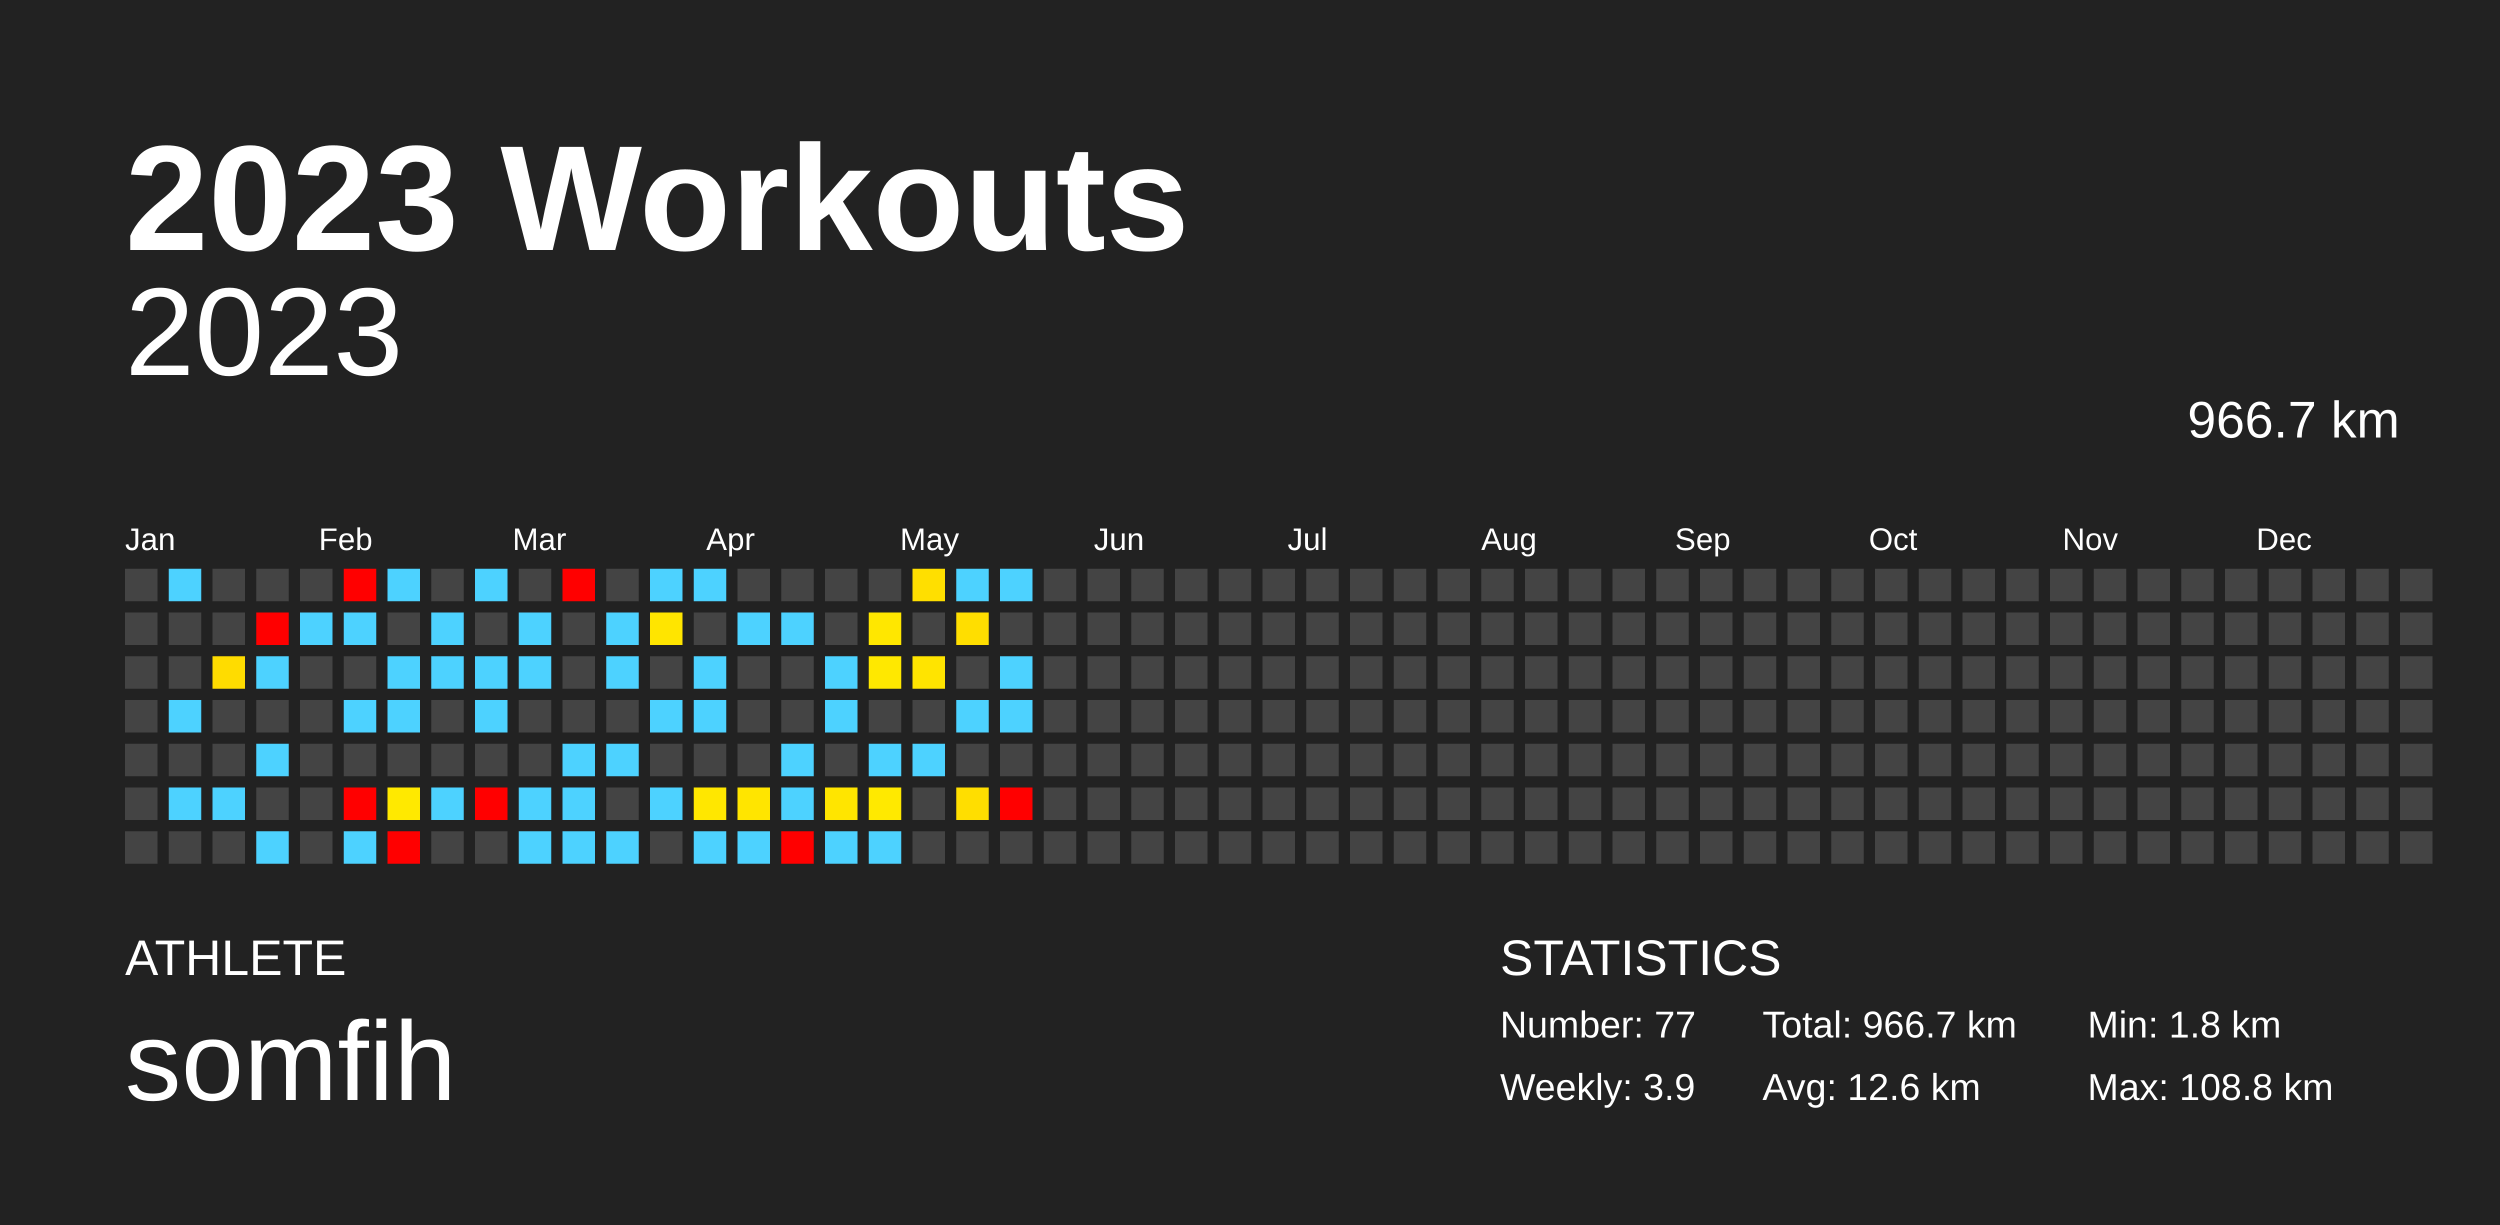
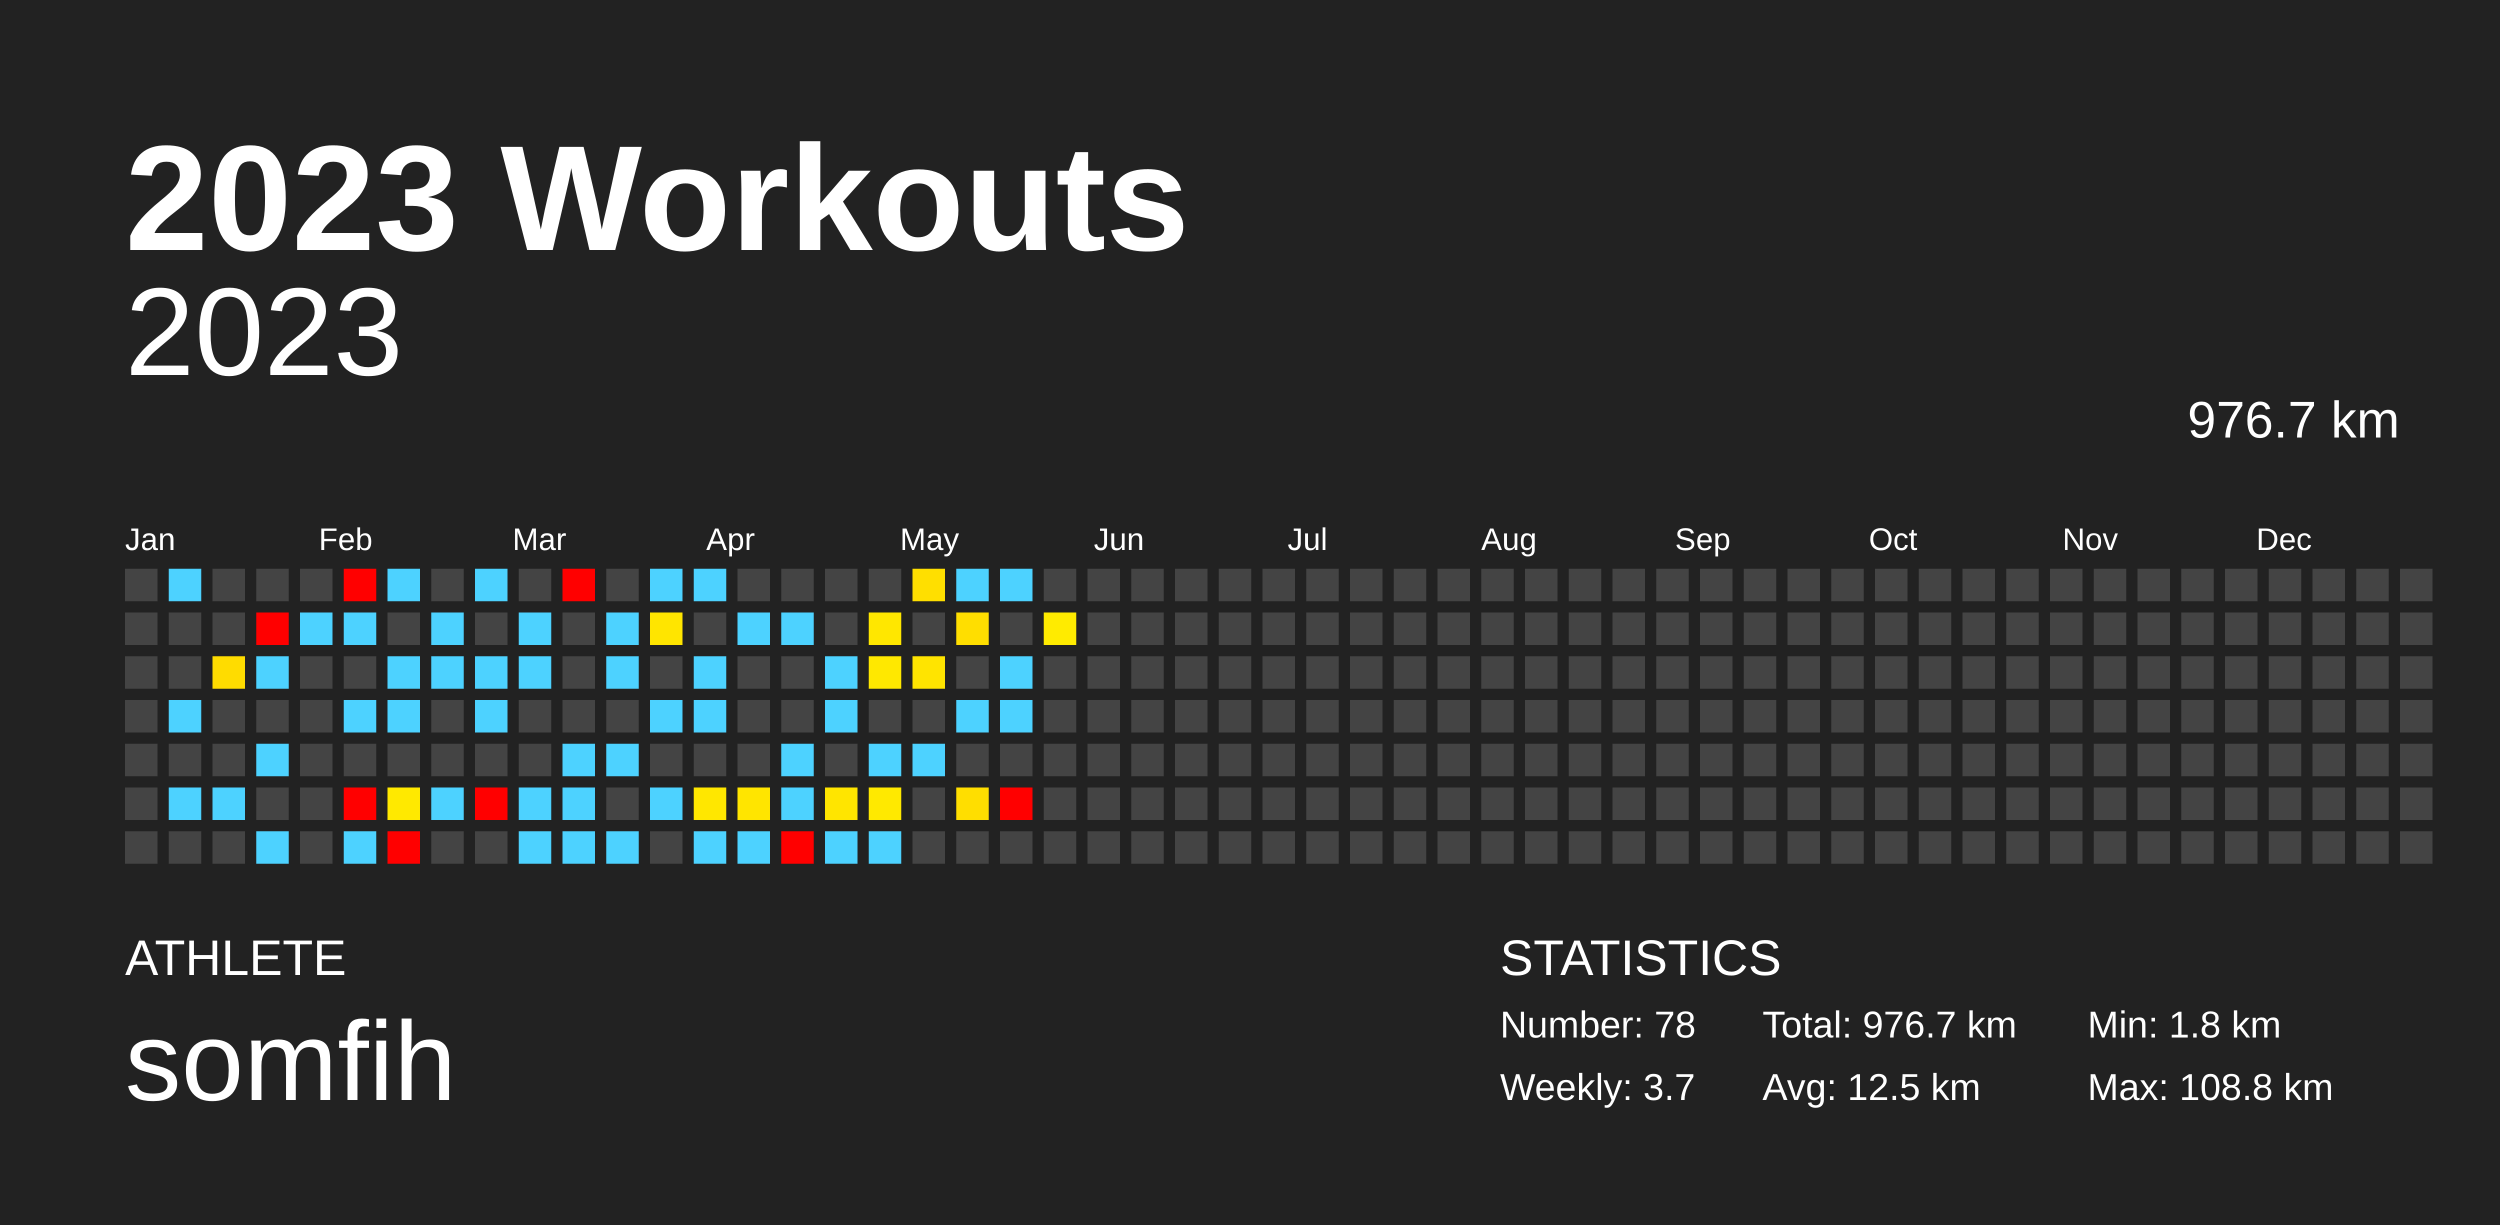
<svg xmlns="http://www.w3.org/2000/svg" baseProfile="full" height="98mm" version="1.1" viewBox="0,0,200,98" width="200mm">
  <defs />
  <rect fill="#222222" height="98" width="200" x="0" y="0" />
  <text fill="#FFFFFF" style="font-size:12px; font-family:Arial; font-weight:bold;" x="10" y="20">2023 Workouts</text>
  <text fill="#FFFFFF" style="font-size:4px; font-family:Arial" x="10" y="78">ATHLETE</text>
  <text fill="#FFFFFF" style="font-size:9px; font-family:Arial" x="10" y="88">somfih</text>
  <text fill="#FFFFFF" style="font-size:4px; font-family:Arial" x="120" y="78">STATISTICS</text>
-   <text fill="#FFFFFF" style="font-size:3px; font-family:Arial" x="120" y="83">Number: 77</text>
-   <text fill="#FFFFFF" style="font-size:3px; font-family:Arial" x="120" y="88">Weekly: 3.9</text>
-   <text fill="#FFFFFF" style="font-size:3px; font-family:Arial" x="141" y="83">Total: 966.7 km</text>
-   <text fill="#FFFFFF" style="font-size:3px; font-family:Arial" x="141" y="88">Avg: 12.6 km</text>
+   <text fill="#FFFFFF" style="font-size:3px; font-family:Arial" x="120" y="83">Number: 78</text>
+   <text fill="#FFFFFF" style="font-size:3px; font-family:Arial" x="120" y="88">Weekly: 3.7</text>
+   <text fill="#FFFFFF" style="font-size:3px; font-family:Arial" x="141" y="83">Total: 976.7 km</text>
+   <text fill="#FFFFFF" style="font-size:3px; font-family:Arial" x="141" y="88">Avg: 12.5 km</text>
  <text fill="#FFFFFF" style="font-size:3px; font-family:Arial" x="167" y="83">Min: 1.8 km</text>
  <text fill="#FFFFFF" style="font-size:3px; font-family:Arial" x="167" y="88">Max: 108.8 km</text>
  <text alignment-baseline="hanging" fill="#FFFFFF" style="font-size:10.0px; font-family:Arial;" x="10" y="30">2023</text>
-   <text alignment-baseline="hanging" fill="#FFFFFF" style="font-size:4.125px; font-family:Arial;" x="175" y="35">966.7 km</text>
+   <text alignment-baseline="hanging" fill="#FFFFFF" style="font-size:4.125px; font-family:Arial;" x="175" y="35">976.7 km</text>
  <text fill="#FFFFFF" style="font-size:2.5px; font-family:Arial" x="10.0" y="44">Jan</text>
  <text fill="#FFFFFF" style="font-size:2.5px; font-family:Arial" x="25.5" y="44">Feb</text>
  <text fill="#FFFFFF" style="font-size:2.5px; font-family:Arial" x="41.0" y="44">Mar</text>
  <text fill="#FFFFFF" style="font-size:2.5px; font-family:Arial" x="56.5" y="44">Apr</text>
  <text fill="#FFFFFF" style="font-size:2.5px; font-family:Arial" x="72.0" y="44">May</text>
  <text fill="#FFFFFF" style="font-size:2.5px; font-family:Arial" x="87.5" y="44">Jun</text>
  <text fill="#FFFFFF" style="font-size:2.5px; font-family:Arial" x="103.0" y="44">Jul</text>
  <text fill="#FFFFFF" style="font-size:2.5px; font-family:Arial" x="118.5" y="44">Aug</text>
  <text fill="#FFFFFF" style="font-size:2.5px; font-family:Arial" x="134.0" y="44">Sep</text>
  <text fill="#FFFFFF" style="font-size:2.5px; font-family:Arial" x="149.5" y="44">Oct</text>
  <text fill="#FFFFFF" style="font-size:2.5px; font-family:Arial" x="165.0" y="44">Nov</text>
  <text fill="#FFFFFF" style="font-size:2.5px; font-family:Arial" x="180.5" y="44">Dec</text>
  <rect fill="#444444" height="2.6" width="2.6" x="10.0" y="45.5" />
  <rect fill="#444444" height="2.6" width="2.6" x="10.0" y="49.0" />
  <rect fill="#444444" height="2.6" width="2.6" x="10.0" y="52.5" />
  <rect fill="#444444" height="2.6" width="2.6" x="10.0" y="56.0" />
  <rect fill="#444444" height="2.6" width="2.6" x="10.0" y="59.5" />
  <rect fill="#444444" height="2.6" width="2.6" x="10.0" y="63.0" />
  <rect fill="#444444" height="2.6" width="2.6" x="10.0" y="66.5" />
  <rect fill="#4dd2ff" height="2.6" width="2.6" x="13.5" y="45.5" />
  <rect fill="#444444" height="2.6" width="2.6" x="13.5" y="49.0" />
  <rect fill="#444444" height="2.6" width="2.6" x="13.5" y="52.5" />
  <rect fill="#4dd2ff" height="2.6" width="2.6" x="13.5" y="56.0" />
  <rect fill="#444444" height="2.6" width="2.6" x="13.5" y="59.5" />
  <rect fill="#4dd2ff" height="2.6" width="2.6" x="13.5" y="63.0" />
  <rect fill="#444444" height="2.6" width="2.6" x="13.5" y="66.5" />
  <rect fill="#444444" height="2.6" width="2.6" x="17.0" y="45.5" />
  <rect fill="#444444" height="2.6" width="2.6" x="17.0" y="49.0" />
  <rect fill="#ffdc00" height="2.6" width="2.6" x="17.0" y="52.5" />
  <rect fill="#444444" height="2.6" width="2.6" x="17.0" y="56.0" />
  <rect fill="#444444" height="2.6" width="2.6" x="17.0" y="59.5" />
  <rect fill="#4dd2ff" height="2.6" width="2.6" x="17.0" y="63.0" />
  <rect fill="#444444" height="2.6" width="2.6" x="17.0" y="66.5" />
  <rect fill="#444444" height="2.6" width="2.6" x="20.5" y="45.5" />
  <rect fill="red" height="2.6" width="2.6" x="20.5" y="49.0" />
  <rect fill="#4dd2ff" height="2.6" width="2.6" x="20.5" y="52.5" />
  <rect fill="#444444" height="2.6" width="2.6" x="20.5" y="56.0" />
  <rect fill="#4dd2ff" height="2.6" width="2.6" x="20.5" y="59.5" />
  <rect fill="#444444" height="2.6" width="2.6" x="20.5" y="63.0" />
  <rect fill="#4dd2ff" height="2.6" width="2.6" x="20.5" y="66.5" />
  <rect fill="#444444" height="2.6" width="2.6" x="24.0" y="45.5" />
  <rect fill="#4dd2ff" height="2.6" width="2.6" x="24.0" y="49.0" />
  <rect fill="#444444" height="2.6" width="2.6" x="24.0" y="52.5" />
  <rect fill="#444444" height="2.6" width="2.6" x="24.0" y="56.0" />
  <rect fill="#444444" height="2.6" width="2.6" x="24.0" y="59.5" />
  <rect fill="#444444" height="2.6" width="2.6" x="24.0" y="63.0" />
  <rect fill="#444444" height="2.6" width="2.6" x="24.0" y="66.5" />
  <rect fill="red" height="2.6" width="2.6" x="27.5" y="45.5" />
  <rect fill="#4dd2ff" height="2.6" width="2.6" x="27.5" y="49.0" />
  <rect fill="#444444" height="2.6" width="2.6" x="27.5" y="52.5" />
  <rect fill="#4dd2ff" height="2.6" width="2.6" x="27.5" y="56.0" />
  <rect fill="#444444" height="2.6" width="2.6" x="27.5" y="59.5" />
  <rect fill="red" height="2.6" width="2.6" x="27.5" y="63.0" />
  <rect fill="#4dd2ff" height="2.6" width="2.6" x="27.5" y="66.5" />
  <rect fill="#4dd2ff" height="2.6" width="2.6" x="31.0" y="45.5" />
  <rect fill="#444444" height="2.6" width="2.6" x="31.0" y="49.0" />
  <rect fill="#4dd2ff" height="2.6" width="2.6" x="31.0" y="52.5" />
  <rect fill="#4dd2ff" height="2.6" width="2.6" x="31.0" y="56.0" />
  <rect fill="#444444" height="2.6" width="2.6" x="31.0" y="59.5" />
  <rect fill="#ffe900" height="2.6" width="2.6" x="31.0" y="63.0" />
  <rect fill="red" height="2.6" width="2.6" x="31.0" y="66.5" />
  <rect fill="#444444" height="2.6" width="2.6" x="34.5" y="45.5" />
  <rect fill="#4dd2ff" height="2.6" width="2.6" x="34.5" y="49.0" />
  <rect fill="#4dd2ff" height="2.6" width="2.6" x="34.5" y="52.5" />
  <rect fill="#444444" height="2.6" width="2.6" x="34.5" y="56.0" />
  <rect fill="#444444" height="2.6" width="2.6" x="34.5" y="59.5" />
  <rect fill="#4dd2ff" height="2.6" width="2.6" x="34.5" y="63.0" />
  <rect fill="#444444" height="2.6" width="2.6" x="34.5" y="66.5" />
  <rect fill="#4dd2ff" height="2.6" width="2.6" x="38.0" y="45.5" />
  <rect fill="#444444" height="2.6" width="2.6" x="38.0" y="49.0" />
  <rect fill="#4dd2ff" height="2.6" width="2.6" x="38.0" y="52.5" />
  <rect fill="#4dd2ff" height="2.6" width="2.6" x="38.0" y="56.0" />
  <rect fill="#444444" height="2.6" width="2.6" x="38.0" y="59.5" />
  <rect fill="red" height="2.6" width="2.6" x="38.0" y="63.0" />
  <rect fill="#444444" height="2.6" width="2.6" x="38.0" y="66.5" />
  <rect fill="#444444" height="2.6" width="2.6" x="41.5" y="45.5" />
  <rect fill="#4dd2ff" height="2.6" width="2.6" x="41.5" y="49.0" />
  <rect fill="#4dd2ff" height="2.6" width="2.6" x="41.5" y="52.5" />
  <rect fill="#444444" height="2.6" width="2.6" x="41.5" y="56.0" />
  <rect fill="#444444" height="2.6" width="2.6" x="41.5" y="59.5" />
  <rect fill="#4dd2ff" height="2.6" width="2.6" x="41.5" y="63.0" />
  <rect fill="#4dd2ff" height="2.6" width="2.6" x="41.5" y="66.5" />
  <rect fill="red" height="2.6" width="2.6" x="45.0" y="45.5" />
  <rect fill="#444444" height="2.6" width="2.6" x="45.0" y="49.0" />
  <rect fill="#444444" height="2.6" width="2.6" x="45.0" y="52.5" />
  <rect fill="#444444" height="2.6" width="2.6" x="45.0" y="56.0" />
  <rect fill="#4dd2ff" height="2.6" width="2.6" x="45.0" y="59.5" />
  <rect fill="#4dd2ff" height="2.6" width="2.6" x="45.0" y="63.0" />
  <rect fill="#4dd2ff" height="2.6" width="2.6" x="45.0" y="66.5" />
  <rect fill="#444444" height="2.6" width="2.6" x="48.5" y="45.5" />
  <rect fill="#4dd2ff" height="2.6" width="2.6" x="48.5" y="49.0" />
  <rect fill="#4dd2ff" height="2.6" width="2.6" x="48.5" y="52.5" />
  <rect fill="#444444" height="2.6" width="2.6" x="48.5" y="56.0" />
  <rect fill="#4dd2ff" height="2.6" width="2.6" x="48.5" y="59.5" />
  <rect fill="#444444" height="2.6" width="2.6" x="48.5" y="63.0" />
  <rect fill="#4dd2ff" height="2.6" width="2.6" x="48.5" y="66.5" />
  <rect fill="#4dd2ff" height="2.6" width="2.6" x="52.0" y="45.5" />
  <rect fill="#ffe500" height="2.6" width="2.6" x="52.0" y="49.0" />
  <rect fill="#444444" height="2.6" width="2.6" x="52.0" y="52.5" />
  <rect fill="#4dd2ff" height="2.6" width="2.6" x="52.0" y="56.0" />
  <rect fill="#444444" height="2.6" width="2.6" x="52.0" y="59.5" />
  <rect fill="#4dd2ff" height="2.6" width="2.6" x="52.0" y="63.0" />
  <rect fill="#444444" height="2.6" width="2.6" x="52.0" y="66.5" />
  <rect fill="#4dd2ff" height="2.6" width="2.6" x="55.5" y="45.5" />
  <rect fill="#444444" height="2.6" width="2.6" x="55.5" y="49.0" />
  <rect fill="#4dd2ff" height="2.6" width="2.6" x="55.5" y="52.5" />
  <rect fill="#4dd2ff" height="2.6" width="2.6" x="55.5" y="56.0" />
  <rect fill="#444444" height="2.6" width="2.6" x="55.5" y="59.5" />
  <rect fill="#ffe700" height="2.6" width="2.6" x="55.5" y="63.0" />
  <rect fill="#4dd2ff" height="2.6" width="2.6" x="55.5" y="66.5" />
  <rect fill="#444444" height="2.6" width="2.6" x="59.0" y="45.5" />
  <rect fill="#4dd2ff" height="2.6" width="2.6" x="59.0" y="49.0" />
  <rect fill="#444444" height="2.6" width="2.6" x="59.0" y="52.5" />
  <rect fill="#444444" height="2.6" width="2.6" x="59.0" y="56.0" />
  <rect fill="#444444" height="2.6" width="2.6" x="59.0" y="59.5" />
  <rect fill="#ffe500" height="2.6" width="2.6" x="59.0" y="63.0" />
  <rect fill="#4dd2ff" height="2.6" width="2.6" x="59.0" y="66.5" />
  <rect fill="#444444" height="2.6" width="2.6" x="62.5" y="45.5" />
  <rect fill="#4dd2ff" height="2.6" width="2.6" x="62.5" y="49.0" />
  <rect fill="#444444" height="2.6" width="2.6" x="62.5" y="52.5" />
  <rect fill="#444444" height="2.6" width="2.6" x="62.5" y="56.0" />
  <rect fill="#4dd2ff" height="2.6" width="2.6" x="62.5" y="59.5" />
  <rect fill="#4dd2ff" height="2.6" width="2.6" x="62.5" y="63.0" />
  <rect fill="red" height="2.6" width="2.6" x="62.5" y="66.5" />
  <rect fill="#444444" height="2.6" width="2.6" x="66.0" y="45.5" />
  <rect fill="#444444" height="2.6" width="2.6" x="66.0" y="49.0" />
  <rect fill="#4dd2ff" height="2.6" width="2.6" x="66.0" y="52.5" />
  <rect fill="#4dd2ff" height="2.6" width="2.6" x="66.0" y="56.0" />
  <rect fill="#444444" height="2.6" width="2.6" x="66.0" y="59.5" />
  <rect fill="#ffe500" height="2.6" width="2.6" x="66.0" y="63.0" />
  <rect fill="#4dd2ff" height="2.6" width="2.6" x="66.0" y="66.5" />
  <rect fill="#444444" height="2.6" width="2.6" x="69.5" y="45.5" />
  <rect fill="#ffe700" height="2.6" width="2.6" x="69.5" y="49.0" />
  <rect fill="#ffe800" height="2.6" width="2.6" x="69.5" y="52.5" />
  <rect fill="#444444" height="2.6" width="2.6" x="69.5" y="56.0" />
  <rect fill="#4dd2ff" height="2.6" width="2.6" x="69.5" y="59.5" />
  <rect fill="#ffe900" height="2.6" width="2.6" x="69.5" y="63.0" />
  <rect fill="#4dd2ff" height="2.6" width="2.6" x="69.5" y="66.5" />
  <rect fill="#ffdf00" height="2.6" width="2.6" x="73.0" y="45.5" />
  <rect fill="#444444" height="2.6" width="2.6" x="73.0" y="49.0" />
  <rect fill="#ffe400" height="2.6" width="2.6" x="73.0" y="52.5" />
  <rect fill="#444444" height="2.6" width="2.6" x="73.0" y="56.0" />
  <rect fill="#4dd2ff" height="2.6" width="2.6" x="73.0" y="59.5" />
  <rect fill="#444444" height="2.6" width="2.6" x="73.0" y="63.0" />
  <rect fill="#444444" height="2.6" width="2.6" x="73.0" y="66.5" />
  <rect fill="#4dd2ff" height="2.6" width="2.6" x="76.5" y="45.5" />
  <rect fill="#ffde00" height="2.6" width="2.6" x="76.5" y="49.0" />
  <rect fill="#444444" height="2.6" width="2.6" x="76.5" y="52.5" />
  <rect fill="#4dd2ff" height="2.6" width="2.6" x="76.5" y="56.0" />
  <rect fill="#444444" height="2.6" width="2.6" x="76.5" y="59.5" />
  <rect fill="#ffde00" height="2.6" width="2.6" x="76.5" y="63.0" />
  <rect fill="#444444" height="2.6" width="2.6" x="76.5" y="66.5" />
  <rect fill="#4dd2ff" height="2.6" width="2.6" x="80.0" y="45.5" />
  <rect fill="#444444" height="2.6" width="2.6" x="80.0" y="49.0" />
  <rect fill="#4dd2ff" height="2.6" width="2.6" x="80.0" y="52.5" />
  <rect fill="#4dd2ff" height="2.6" width="2.6" x="80.0" y="56.0" />
  <rect fill="#444444" height="2.6" width="2.6" x="80.0" y="59.5" />
  <rect fill="red" height="2.6" width="2.6" x="80.0" y="63.0" />
  <rect fill="#444444" height="2.6" width="2.6" x="80.0" y="66.5" />
  <rect fill="#444444" height="2.6" width="2.6" x="83.5" y="45.5" />
-   <rect fill="#444444" height="2.6" width="2.6" x="83.5" y="49.0" />
+   <rect fill="#ffeb00" height="2.6" width="2.6" x="83.5" y="49.0" />
  <rect fill="#444444" height="2.6" width="2.6" x="83.5" y="52.5" />
  <rect fill="#444444" height="2.6" width="2.6" x="83.5" y="56.0" />
  <rect fill="#444444" height="2.6" width="2.6" x="83.5" y="59.5" />
  <rect fill="#444444" height="2.6" width="2.6" x="83.5" y="63.0" />
  <rect fill="#444444" height="2.6" width="2.6" x="83.5" y="66.5" />
  <rect fill="#444444" height="2.6" width="2.6" x="87.0" y="45.5" />
  <rect fill="#444444" height="2.6" width="2.6" x="87.0" y="49.0" />
  <rect fill="#444444" height="2.6" width="2.6" x="87.0" y="52.5" />
  <rect fill="#444444" height="2.6" width="2.6" x="87.0" y="56.0" />
  <rect fill="#444444" height="2.6" width="2.6" x="87.0" y="59.5" />
  <rect fill="#444444" height="2.6" width="2.6" x="87.0" y="63.0" />
  <rect fill="#444444" height="2.6" width="2.6" x="87.0" y="66.5" />
  <rect fill="#444444" height="2.6" width="2.6" x="90.5" y="45.5" />
  <rect fill="#444444" height="2.6" width="2.6" x="90.5" y="49.0" />
  <rect fill="#444444" height="2.6" width="2.6" x="90.5" y="52.5" />
  <rect fill="#444444" height="2.6" width="2.6" x="90.5" y="56.0" />
  <rect fill="#444444" height="2.6" width="2.6" x="90.5" y="59.5" />
  <rect fill="#444444" height="2.6" width="2.6" x="90.5" y="63.0" />
  <rect fill="#444444" height="2.6" width="2.6" x="90.5" y="66.5" />
  <rect fill="#444444" height="2.6" width="2.6" x="94.0" y="45.5" />
  <rect fill="#444444" height="2.6" width="2.6" x="94.0" y="49.0" />
  <rect fill="#444444" height="2.6" width="2.6" x="94.0" y="52.5" />
  <rect fill="#444444" height="2.6" width="2.6" x="94.0" y="56.0" />
  <rect fill="#444444" height="2.6" width="2.6" x="94.0" y="59.5" />
  <rect fill="#444444" height="2.6" width="2.6" x="94.0" y="63.0" />
  <rect fill="#444444" height="2.6" width="2.6" x="94.0" y="66.5" />
  <rect fill="#444444" height="2.6" width="2.6" x="97.5" y="45.5" />
  <rect fill="#444444" height="2.6" width="2.6" x="97.5" y="49.0" />
  <rect fill="#444444" height="2.6" width="2.6" x="97.5" y="52.5" />
  <rect fill="#444444" height="2.6" width="2.6" x="97.5" y="56.0" />
  <rect fill="#444444" height="2.6" width="2.6" x="97.5" y="59.5" />
  <rect fill="#444444" height="2.6" width="2.6" x="97.5" y="63.0" />
  <rect fill="#444444" height="2.6" width="2.6" x="97.5" y="66.5" />
  <rect fill="#444444" height="2.6" width="2.6" x="101.0" y="45.5" />
  <rect fill="#444444" height="2.6" width="2.6" x="101.0" y="49.0" />
  <rect fill="#444444" height="2.6" width="2.6" x="101.0" y="52.5" />
  <rect fill="#444444" height="2.6" width="2.6" x="101.0" y="56.0" />
  <rect fill="#444444" height="2.6" width="2.6" x="101.0" y="59.5" />
  <rect fill="#444444" height="2.6" width="2.6" x="101.0" y="63.0" />
  <rect fill="#444444" height="2.6" width="2.6" x="101.0" y="66.5" />
  <rect fill="#444444" height="2.6" width="2.6" x="104.5" y="45.5" />
  <rect fill="#444444" height="2.6" width="2.6" x="104.5" y="49.0" />
  <rect fill="#444444" height="2.6" width="2.6" x="104.5" y="52.5" />
  <rect fill="#444444" height="2.6" width="2.6" x="104.5" y="56.0" />
  <rect fill="#444444" height="2.6" width="2.6" x="104.5" y="59.5" />
  <rect fill="#444444" height="2.6" width="2.6" x="104.5" y="63.0" />
  <rect fill="#444444" height="2.6" width="2.6" x="104.5" y="66.5" />
  <rect fill="#444444" height="2.6" width="2.6" x="108.0" y="45.5" />
  <rect fill="#444444" height="2.6" width="2.6" x="108.0" y="49.0" />
  <rect fill="#444444" height="2.6" width="2.6" x="108.0" y="52.5" />
  <rect fill="#444444" height="2.6" width="2.6" x="108.0" y="56.0" />
  <rect fill="#444444" height="2.6" width="2.6" x="108.0" y="59.5" />
  <rect fill="#444444" height="2.6" width="2.6" x="108.0" y="63.0" />
  <rect fill="#444444" height="2.6" width="2.6" x="108.0" y="66.5" />
  <rect fill="#444444" height="2.6" width="2.6" x="111.5" y="45.5" />
  <rect fill="#444444" height="2.6" width="2.6" x="111.5" y="49.0" />
  <rect fill="#444444" height="2.6" width="2.6" x="111.5" y="52.5" />
  <rect fill="#444444" height="2.6" width="2.6" x="111.5" y="56.0" />
  <rect fill="#444444" height="2.6" width="2.6" x="111.5" y="59.5" />
  <rect fill="#444444" height="2.6" width="2.6" x="111.5" y="63.0" />
  <rect fill="#444444" height="2.6" width="2.6" x="111.5" y="66.5" />
  <rect fill="#444444" height="2.6" width="2.6" x="115.0" y="45.5" />
  <rect fill="#444444" height="2.6" width="2.6" x="115.0" y="49.0" />
  <rect fill="#444444" height="2.6" width="2.6" x="115.0" y="52.5" />
  <rect fill="#444444" height="2.6" width="2.6" x="115.0" y="56.0" />
  <rect fill="#444444" height="2.6" width="2.6" x="115.0" y="59.5" />
  <rect fill="#444444" height="2.6" width="2.6" x="115.0" y="63.0" />
  <rect fill="#444444" height="2.6" width="2.6" x="115.0" y="66.5" />
  <rect fill="#444444" height="2.6" width="2.6" x="118.5" y="45.5" />
  <rect fill="#444444" height="2.6" width="2.6" x="118.5" y="49.0" />
  <rect fill="#444444" height="2.6" width="2.6" x="118.5" y="52.5" />
  <rect fill="#444444" height="2.6" width="2.6" x="118.5" y="56.0" />
  <rect fill="#444444" height="2.6" width="2.6" x="118.5" y="59.5" />
  <rect fill="#444444" height="2.6" width="2.6" x="118.5" y="63.0" />
  <rect fill="#444444" height="2.6" width="2.6" x="118.5" y="66.5" />
  <rect fill="#444444" height="2.6" width="2.6" x="122.0" y="45.5" />
  <rect fill="#444444" height="2.6" width="2.6" x="122.0" y="49.0" />
  <rect fill="#444444" height="2.6" width="2.6" x="122.0" y="52.5" />
  <rect fill="#444444" height="2.6" width="2.6" x="122.0" y="56.0" />
  <rect fill="#444444" height="2.6" width="2.6" x="122.0" y="59.5" />
  <rect fill="#444444" height="2.6" width="2.6" x="122.0" y="63.0" />
  <rect fill="#444444" height="2.6" width="2.6" x="122.0" y="66.5" />
  <rect fill="#444444" height="2.6" width="2.6" x="125.5" y="45.5" />
  <rect fill="#444444" height="2.6" width="2.6" x="125.5" y="49.0" />
  <rect fill="#444444" height="2.6" width="2.6" x="125.5" y="52.5" />
  <rect fill="#444444" height="2.6" width="2.6" x="125.5" y="56.0" />
  <rect fill="#444444" height="2.6" width="2.6" x="125.5" y="59.5" />
  <rect fill="#444444" height="2.6" width="2.6" x="125.5" y="63.0" />
  <rect fill="#444444" height="2.6" width="2.6" x="125.5" y="66.5" />
  <rect fill="#444444" height="2.6" width="2.6" x="129.0" y="45.5" />
  <rect fill="#444444" height="2.6" width="2.6" x="129.0" y="49.0" />
  <rect fill="#444444" height="2.6" width="2.6" x="129.0" y="52.5" />
  <rect fill="#444444" height="2.6" width="2.6" x="129.0" y="56.0" />
  <rect fill="#444444" height="2.6" width="2.6" x="129.0" y="59.5" />
  <rect fill="#444444" height="2.6" width="2.6" x="129.0" y="63.0" />
  <rect fill="#444444" height="2.6" width="2.6" x="129.0" y="66.5" />
  <rect fill="#444444" height="2.6" width="2.6" x="132.5" y="45.5" />
  <rect fill="#444444" height="2.6" width="2.6" x="132.5" y="49.0" />
  <rect fill="#444444" height="2.6" width="2.6" x="132.5" y="52.5" />
  <rect fill="#444444" height="2.6" width="2.6" x="132.5" y="56.0" />
  <rect fill="#444444" height="2.6" width="2.6" x="132.5" y="59.5" />
  <rect fill="#444444" height="2.6" width="2.6" x="132.5" y="63.0" />
  <rect fill="#444444" height="2.6" width="2.6" x="132.5" y="66.5" />
  <rect fill="#444444" height="2.6" width="2.6" x="136.0" y="45.5" />
  <rect fill="#444444" height="2.6" width="2.6" x="136.0" y="49.0" />
  <rect fill="#444444" height="2.6" width="2.6" x="136.0" y="52.5" />
  <rect fill="#444444" height="2.6" width="2.6" x="136.0" y="56.0" />
  <rect fill="#444444" height="2.6" width="2.6" x="136.0" y="59.5" />
  <rect fill="#444444" height="2.6" width="2.6" x="136.0" y="63.0" />
  <rect fill="#444444" height="2.6" width="2.6" x="136.0" y="66.5" />
  <rect fill="#444444" height="2.6" width="2.6" x="139.5" y="45.5" />
  <rect fill="#444444" height="2.6" width="2.6" x="139.5" y="49.0" />
  <rect fill="#444444" height="2.6" width="2.6" x="139.5" y="52.5" />
  <rect fill="#444444" height="2.6" width="2.6" x="139.5" y="56.0" />
  <rect fill="#444444" height="2.6" width="2.6" x="139.5" y="59.5" />
  <rect fill="#444444" height="2.6" width="2.6" x="139.5" y="63.0" />
  <rect fill="#444444" height="2.6" width="2.6" x="139.5" y="66.5" />
  <rect fill="#444444" height="2.6" width="2.6" x="143.0" y="45.5" />
  <rect fill="#444444" height="2.6" width="2.6" x="143.0" y="49.0" />
  <rect fill="#444444" height="2.6" width="2.6" x="143.0" y="52.5" />
  <rect fill="#444444" height="2.6" width="2.6" x="143.0" y="56.0" />
  <rect fill="#444444" height="2.6" width="2.6" x="143.0" y="59.5" />
  <rect fill="#444444" height="2.6" width="2.6" x="143.0" y="63.0" />
  <rect fill="#444444" height="2.6" width="2.6" x="143.0" y="66.5" />
  <rect fill="#444444" height="2.6" width="2.6" x="146.5" y="45.5" />
  <rect fill="#444444" height="2.6" width="2.6" x="146.5" y="49.0" />
  <rect fill="#444444" height="2.6" width="2.6" x="146.5" y="52.5" />
  <rect fill="#444444" height="2.6" width="2.6" x="146.5" y="56.0" />
  <rect fill="#444444" height="2.6" width="2.6" x="146.5" y="59.5" />
  <rect fill="#444444" height="2.6" width="2.6" x="146.5" y="63.0" />
  <rect fill="#444444" height="2.6" width="2.6" x="146.5" y="66.5" />
  <rect fill="#444444" height="2.6" width="2.6" x="150.0" y="45.5" />
  <rect fill="#444444" height="2.6" width="2.6" x="150.0" y="49.0" />
  <rect fill="#444444" height="2.6" width="2.6" x="150.0" y="52.5" />
  <rect fill="#444444" height="2.6" width="2.6" x="150.0" y="56.0" />
  <rect fill="#444444" height="2.6" width="2.6" x="150.0" y="59.5" />
  <rect fill="#444444" height="2.6" width="2.6" x="150.0" y="63.0" />
  <rect fill="#444444" height="2.6" width="2.6" x="150.0" y="66.5" />
  <rect fill="#444444" height="2.6" width="2.6" x="153.5" y="45.5" />
  <rect fill="#444444" height="2.6" width="2.6" x="153.5" y="49.0" />
  <rect fill="#444444" height="2.6" width="2.6" x="153.5" y="52.5" />
  <rect fill="#444444" height="2.6" width="2.6" x="153.5" y="56.0" />
  <rect fill="#444444" height="2.6" width="2.6" x="153.5" y="59.5" />
  <rect fill="#444444" height="2.6" width="2.6" x="153.5" y="63.0" />
  <rect fill="#444444" height="2.6" width="2.6" x="153.5" y="66.5" />
  <rect fill="#444444" height="2.6" width="2.6" x="157.0" y="45.5" />
  <rect fill="#444444" height="2.6" width="2.6" x="157.0" y="49.0" />
  <rect fill="#444444" height="2.6" width="2.6" x="157.0" y="52.5" />
  <rect fill="#444444" height="2.6" width="2.6" x="157.0" y="56.0" />
  <rect fill="#444444" height="2.6" width="2.6" x="157.0" y="59.5" />
  <rect fill="#444444" height="2.6" width="2.6" x="157.0" y="63.0" />
  <rect fill="#444444" height="2.6" width="2.6" x="157.0" y="66.5" />
  <rect fill="#444444" height="2.6" width="2.6" x="160.5" y="45.5" />
  <rect fill="#444444" height="2.6" width="2.6" x="160.5" y="49.0" />
  <rect fill="#444444" height="2.6" width="2.6" x="160.5" y="52.5" />
  <rect fill="#444444" height="2.6" width="2.6" x="160.5" y="56.0" />
  <rect fill="#444444" height="2.6" width="2.6" x="160.5" y="59.5" />
  <rect fill="#444444" height="2.6" width="2.6" x="160.5" y="63.0" />
  <rect fill="#444444" height="2.6" width="2.6" x="160.5" y="66.5" />
  <rect fill="#444444" height="2.6" width="2.6" x="164.0" y="45.5" />
  <rect fill="#444444" height="2.6" width="2.6" x="164.0" y="49.0" />
  <rect fill="#444444" height="2.6" width="2.6" x="164.0" y="52.5" />
  <rect fill="#444444" height="2.6" width="2.6" x="164.0" y="56.0" />
  <rect fill="#444444" height="2.6" width="2.6" x="164.0" y="59.5" />
  <rect fill="#444444" height="2.6" width="2.6" x="164.0" y="63.0" />
  <rect fill="#444444" height="2.6" width="2.6" x="164.0" y="66.5" />
  <rect fill="#444444" height="2.6" width="2.6" x="167.5" y="45.5" />
  <rect fill="#444444" height="2.6" width="2.6" x="167.5" y="49.0" />
  <rect fill="#444444" height="2.6" width="2.6" x="167.5" y="52.5" />
  <rect fill="#444444" height="2.6" width="2.6" x="167.5" y="56.0" />
  <rect fill="#444444" height="2.6" width="2.6" x="167.5" y="59.5" />
  <rect fill="#444444" height="2.6" width="2.6" x="167.5" y="63.0" />
  <rect fill="#444444" height="2.6" width="2.6" x="167.5" y="66.5" />
  <rect fill="#444444" height="2.6" width="2.6" x="171.0" y="45.5" />
  <rect fill="#444444" height="2.6" width="2.6" x="171.0" y="49.0" />
  <rect fill="#444444" height="2.6" width="2.6" x="171.0" y="52.5" />
  <rect fill="#444444" height="2.6" width="2.6" x="171.0" y="56.0" />
  <rect fill="#444444" height="2.6" width="2.6" x="171.0" y="59.5" />
  <rect fill="#444444" height="2.6" width="2.6" x="171.0" y="63.0" />
  <rect fill="#444444" height="2.6" width="2.6" x="171.0" y="66.5" />
  <rect fill="#444444" height="2.6" width="2.6" x="174.5" y="45.5" />
  <rect fill="#444444" height="2.6" width="2.6" x="174.5" y="49.0" />
  <rect fill="#444444" height="2.6" width="2.6" x="174.5" y="52.5" />
  <rect fill="#444444" height="2.6" width="2.6" x="174.5" y="56.0" />
  <rect fill="#444444" height="2.6" width="2.6" x="174.5" y="59.5" />
  <rect fill="#444444" height="2.6" width="2.6" x="174.5" y="63.0" />
  <rect fill="#444444" height="2.6" width="2.6" x="174.5" y="66.5" />
  <rect fill="#444444" height="2.6" width="2.6" x="178.0" y="45.5" />
  <rect fill="#444444" height="2.6" width="2.6" x="178.0" y="49.0" />
  <rect fill="#444444" height="2.6" width="2.6" x="178.0" y="52.5" />
  <rect fill="#444444" height="2.6" width="2.6" x="178.0" y="56.0" />
  <rect fill="#444444" height="2.6" width="2.6" x="178.0" y="59.5" />
  <rect fill="#444444" height="2.6" width="2.6" x="178.0" y="63.0" />
  <rect fill="#444444" height="2.6" width="2.6" x="178.0" y="66.5" />
  <rect fill="#444444" height="2.6" width="2.6" x="181.5" y="45.5" />
  <rect fill="#444444" height="2.6" width="2.6" x="181.5" y="49.0" />
  <rect fill="#444444" height="2.6" width="2.6" x="181.5" y="52.5" />
  <rect fill="#444444" height="2.6" width="2.6" x="181.5" y="56.0" />
  <rect fill="#444444" height="2.6" width="2.6" x="181.5" y="59.5" />
  <rect fill="#444444" height="2.6" width="2.6" x="181.5" y="63.0" />
  <rect fill="#444444" height="2.6" width="2.6" x="181.5" y="66.5" />
  <rect fill="#444444" height="2.6" width="2.6" x="185.0" y="45.5" />
  <rect fill="#444444" height="2.6" width="2.6" x="185.0" y="49.0" />
  <rect fill="#444444" height="2.6" width="2.6" x="185.0" y="52.5" />
  <rect fill="#444444" height="2.6" width="2.6" x="185.0" y="56.0" />
  <rect fill="#444444" height="2.6" width="2.6" x="185.0" y="59.5" />
  <rect fill="#444444" height="2.6" width="2.6" x="185.0" y="63.0" />
  <rect fill="#444444" height="2.6" width="2.6" x="185.0" y="66.5" />
  <rect fill="#444444" height="2.6" width="2.6" x="188.5" y="45.5" />
  <rect fill="#444444" height="2.6" width="2.6" x="188.5" y="49.0" />
  <rect fill="#444444" height="2.6" width="2.6" x="188.5" y="52.5" />
  <rect fill="#444444" height="2.6" width="2.6" x="188.5" y="56.0" />
  <rect fill="#444444" height="2.6" width="2.6" x="188.5" y="59.5" />
  <rect fill="#444444" height="2.6" width="2.6" x="188.5" y="63.0" />
  <rect fill="#444444" height="2.6" width="2.6" x="188.5" y="66.5" />
  <rect fill="#444444" height="2.6" width="2.6" x="192.0" y="45.5" />
  <rect fill="#444444" height="2.6" width="2.6" x="192.0" y="49.0" />
  <rect fill="#444444" height="2.6" width="2.6" x="192.0" y="52.5" />
  <rect fill="#444444" height="2.6" width="2.6" x="192.0" y="56.0" />
  <rect fill="#444444" height="2.6" width="2.6" x="192.0" y="59.5" />
  <rect fill="#444444" height="2.6" width="2.6" x="192.0" y="63.0" />
  <rect fill="#444444" height="2.6" width="2.6" x="192.0" y="66.5" />
</svg>
